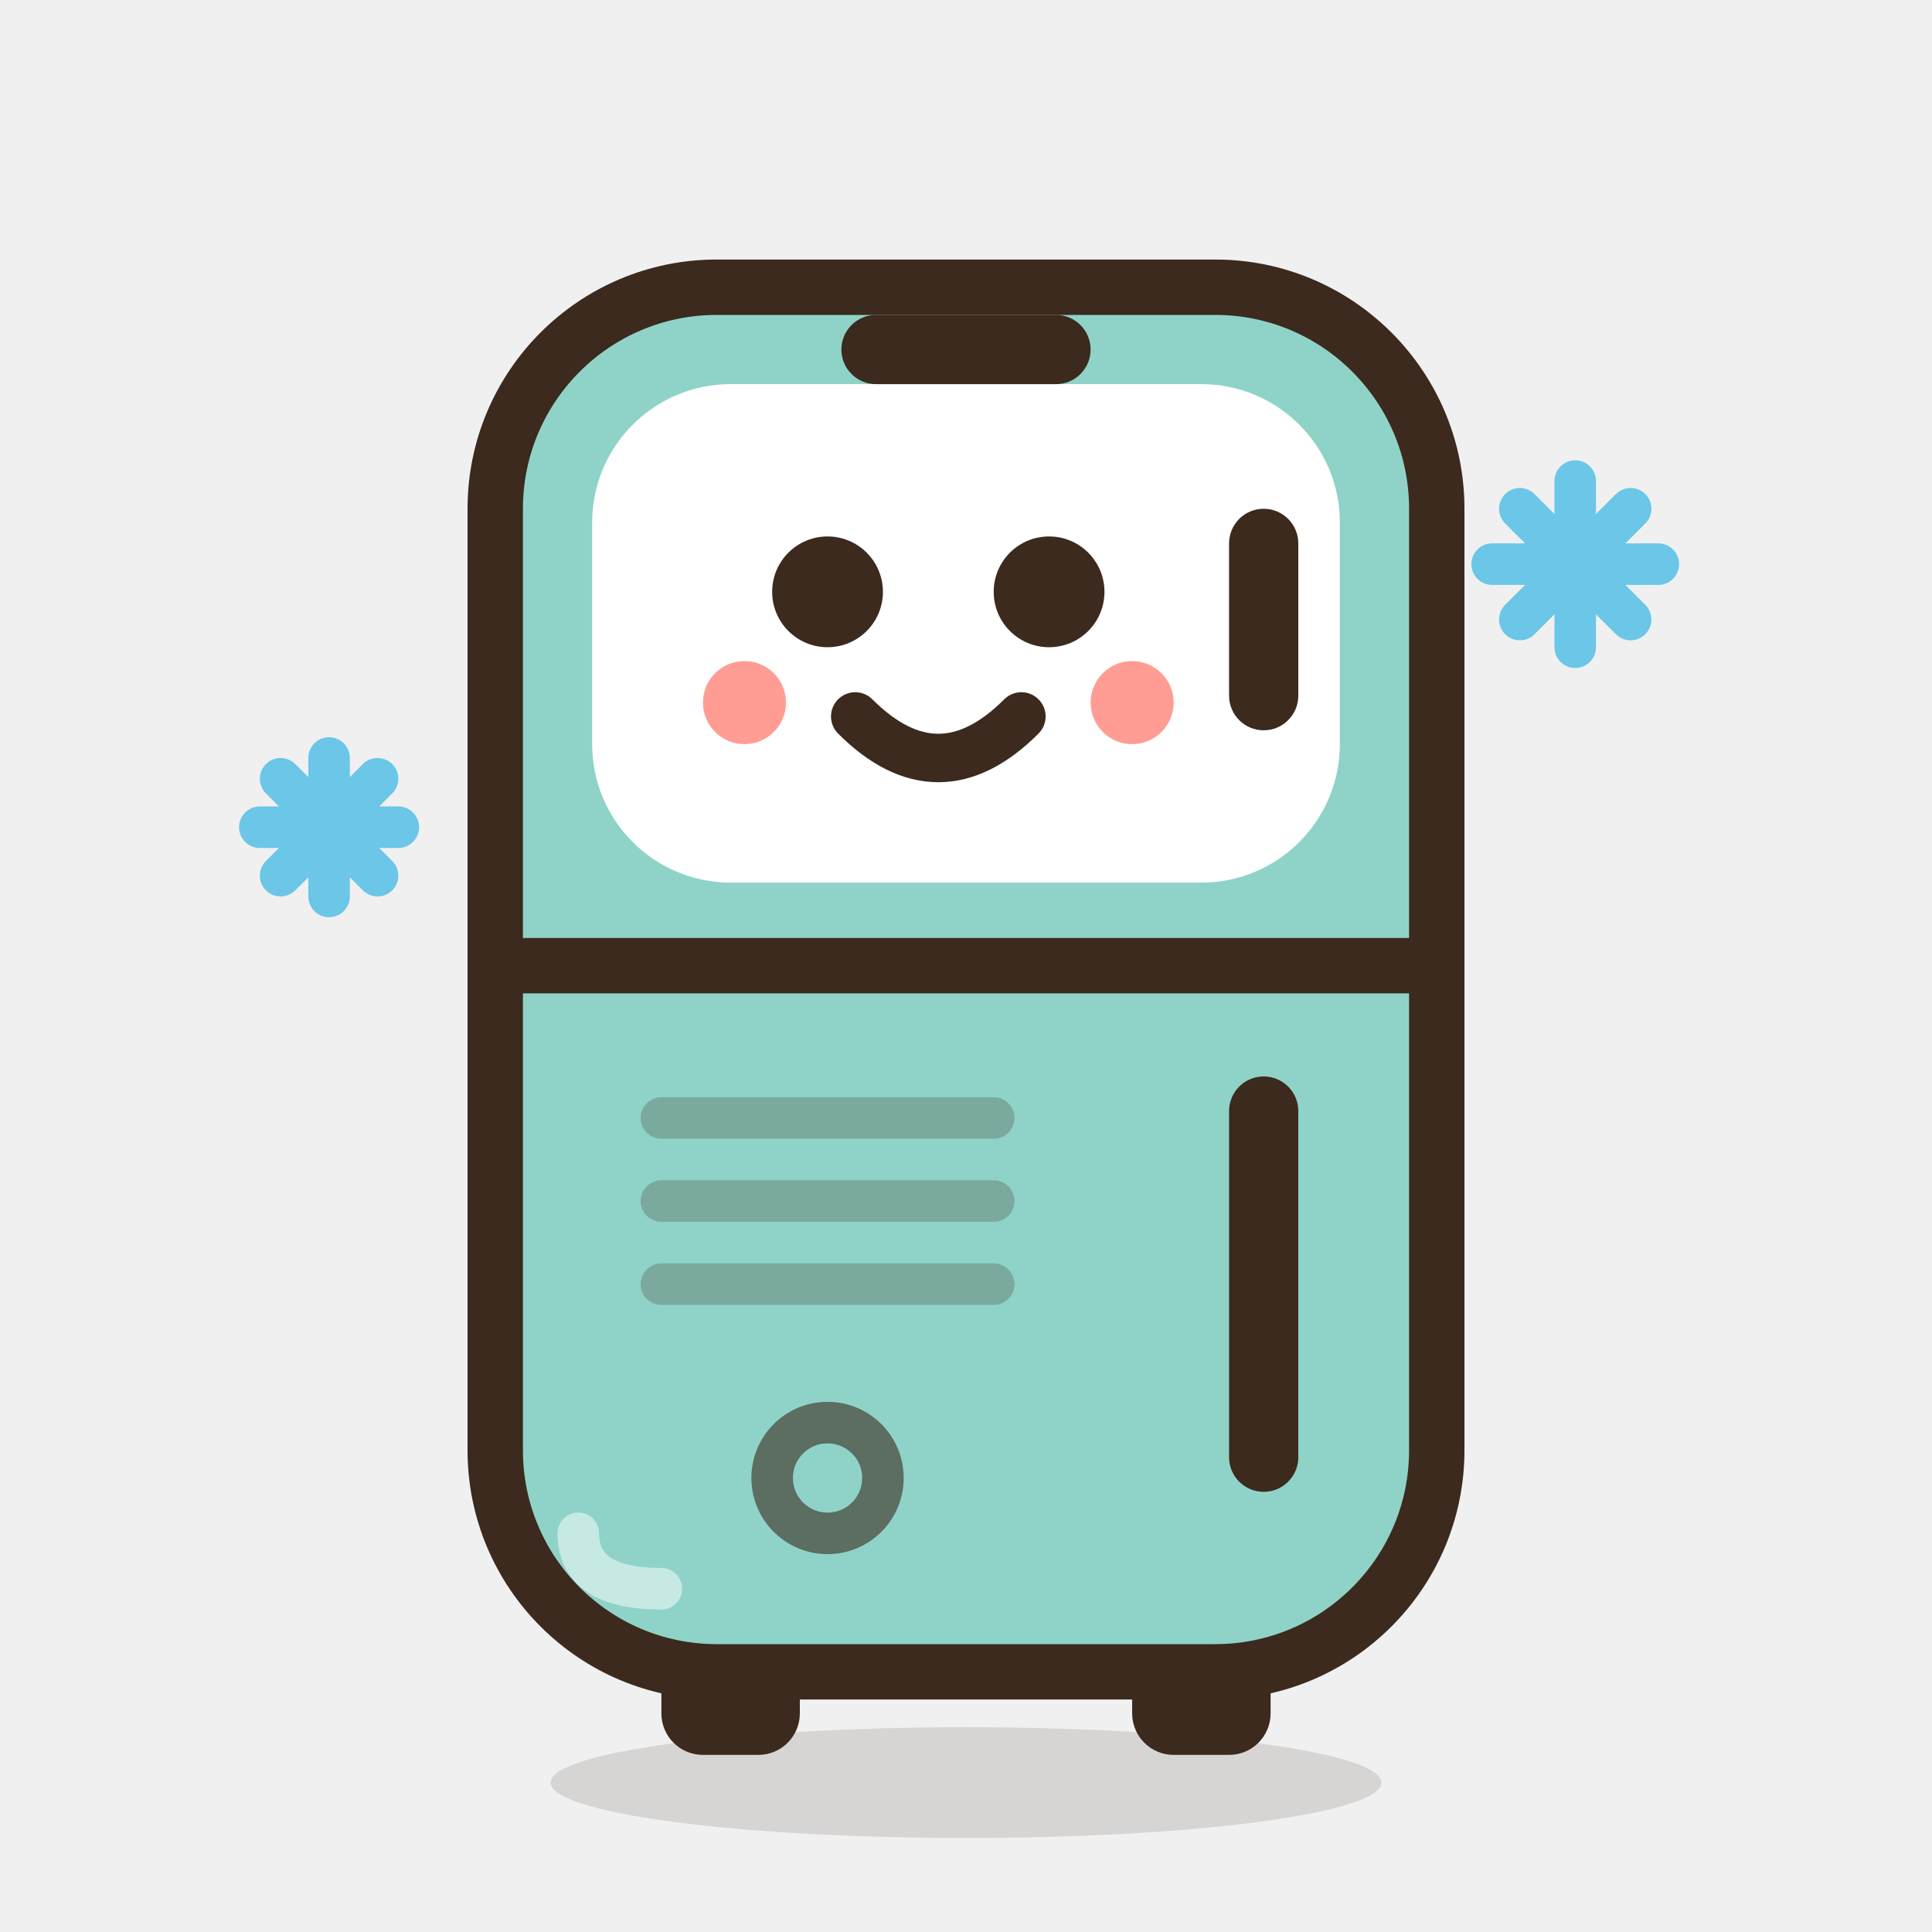
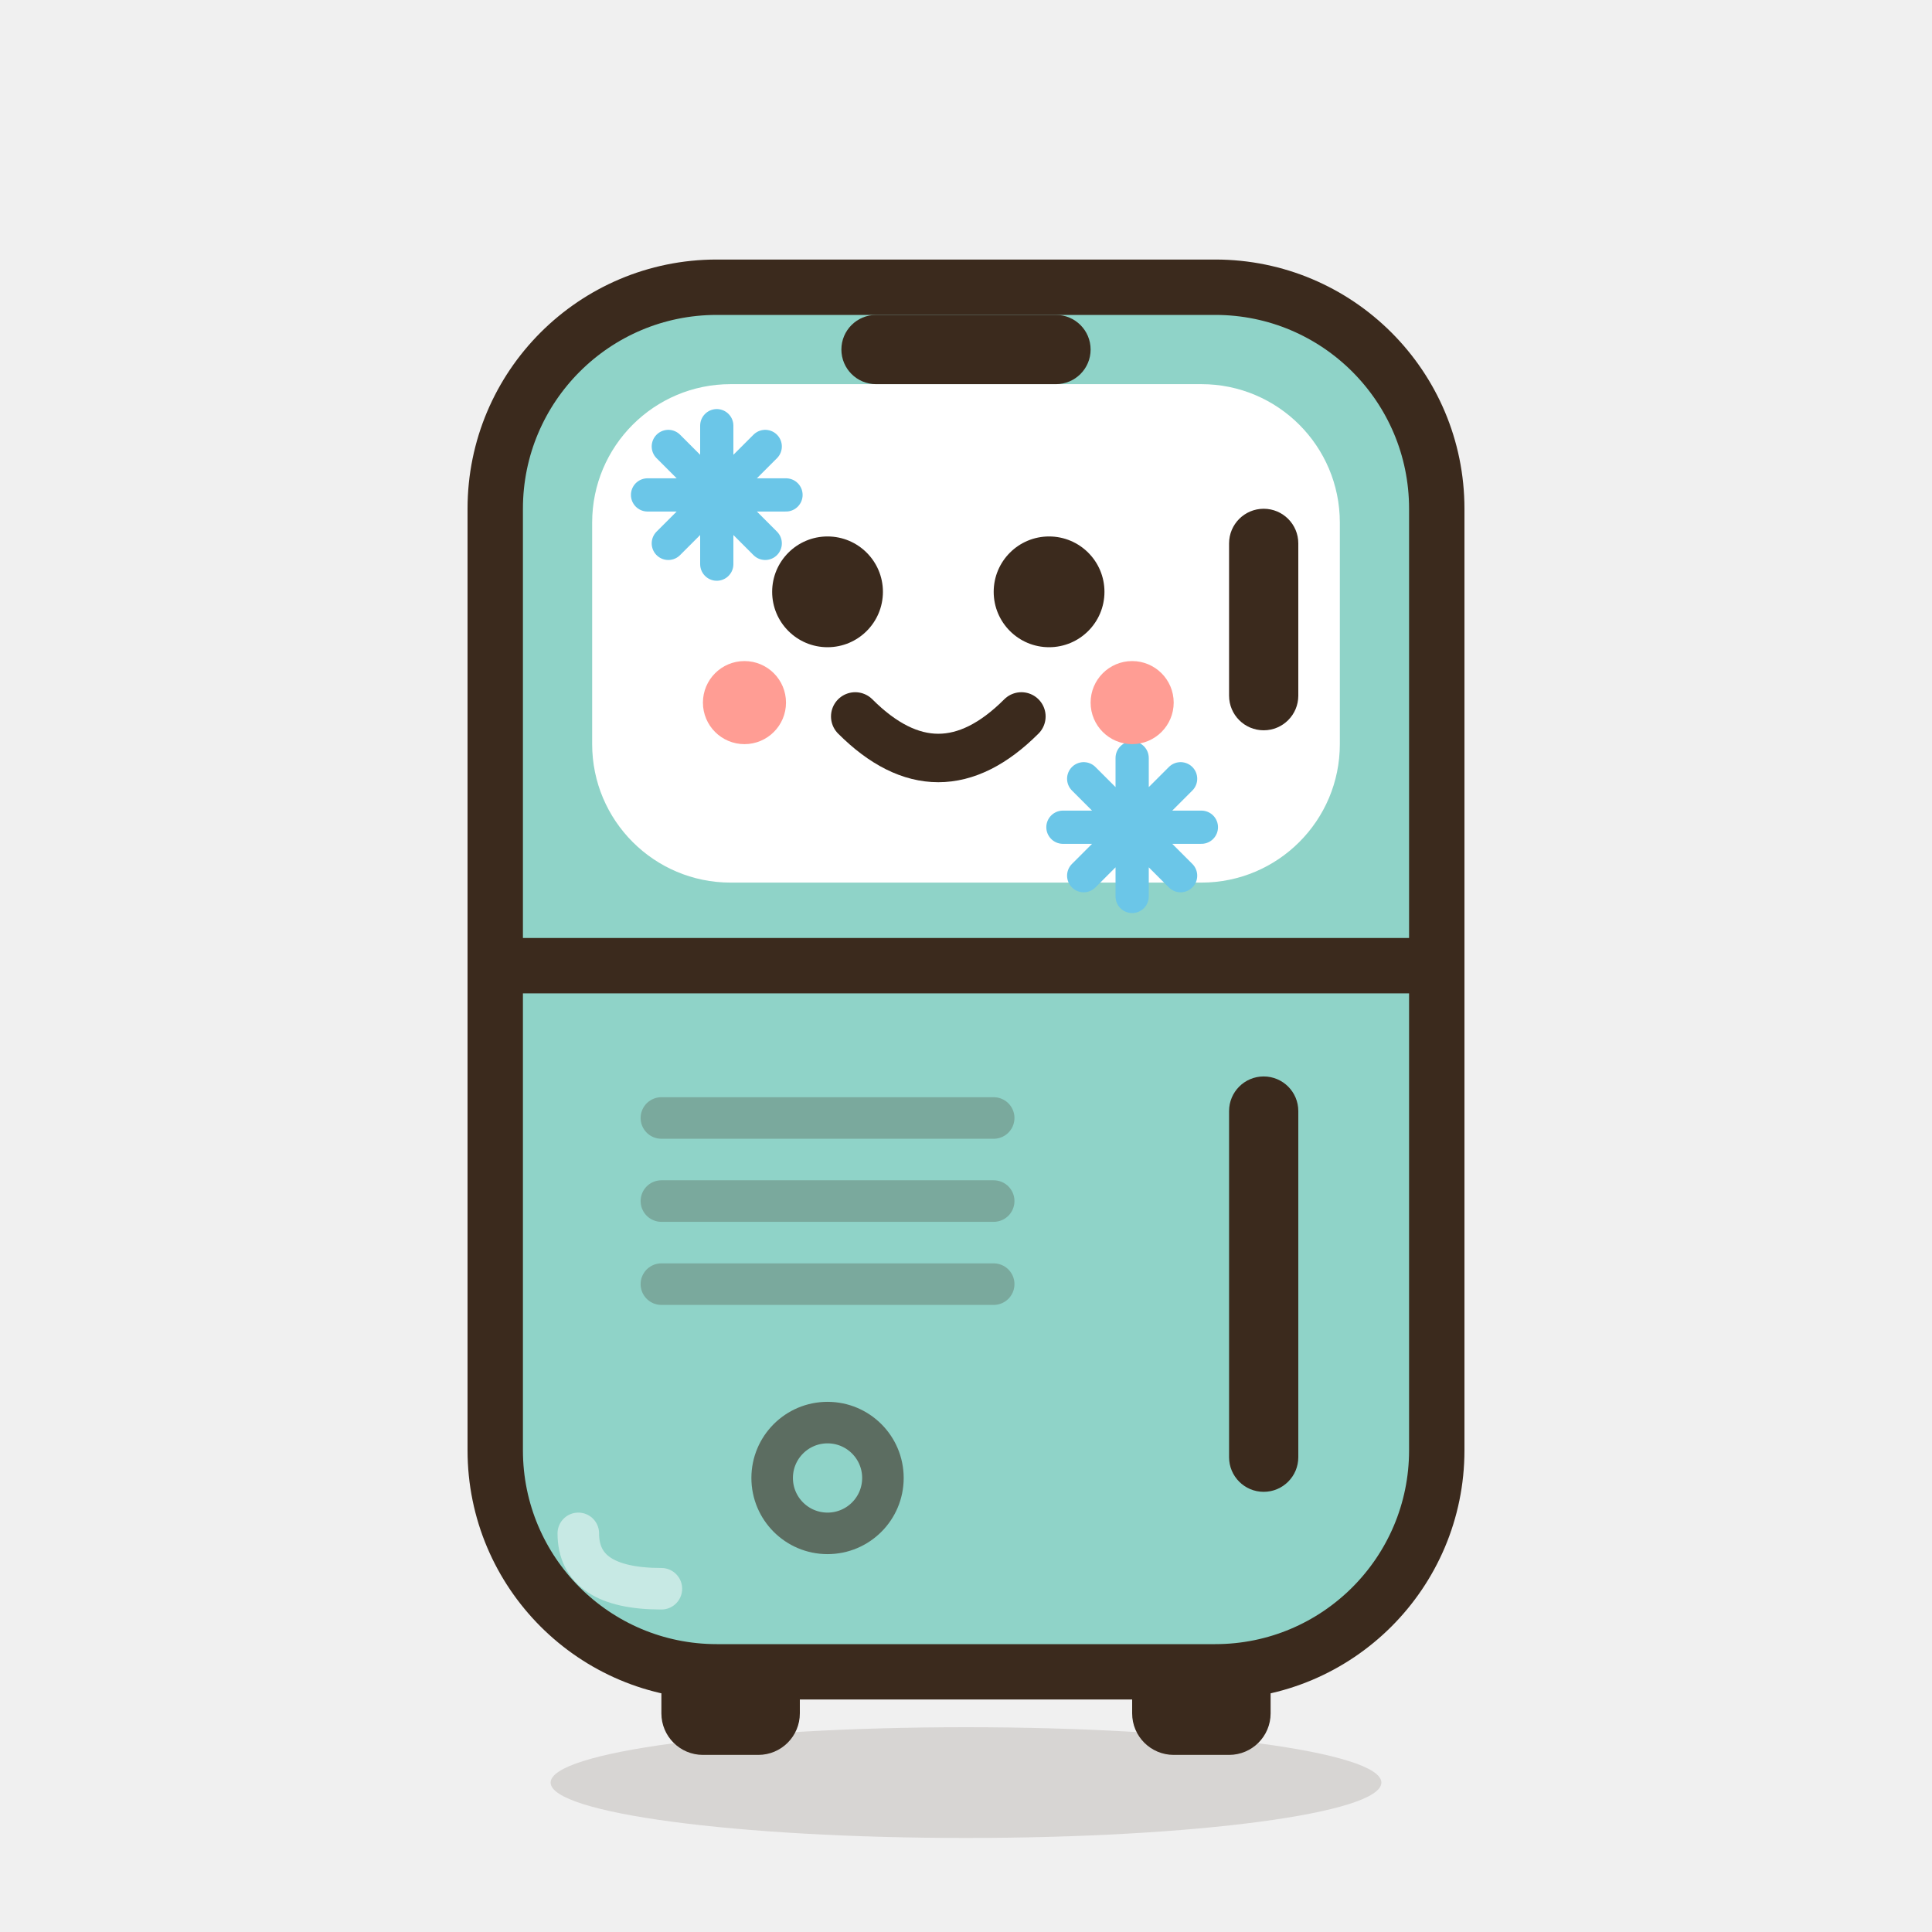
<svg xmlns="http://www.w3.org/2000/svg" viewBox="0 0 120 120" width="120" height="120" role="img" aria-label="MealToUs">
  <style>
    .jump{animation:jump 3.2s ease-in-out infinite;transform-origin:60px 112px}
    .blink{animation:blink 3.6s infinite;transform-box:fill-box;transform-origin:center}
    .snow{animation:snow 2.4s ease-in-out infinite;transform-box:fill-box;transform-origin:center}
    .snow.b{animation-delay:1.2s}
    .sh{animation:sh 3.2s ease-in-out infinite;transform-origin:center}
    .hand{animation:hand 3.2s ease-in-out infinite;transform-box:fill-box;transform-origin:center}
    @keyframes jump{0%,45%,100%{transform:translateY(0) scale(1,1)}12%{transform:translateY(0) scale(1.05,.94)}24%{transform:translateY(-7px) scale(.97,1.04)}36%{transform:translateY(0) scale(1.05,.95)}42%{transform:translateY(0) scale(.99,1.01)}}
    @keyframes sh{0%,45%,100%{transform:scale(1)}24%{transform:scale(.8)}}
    @keyframes blink{0%,90%,100%{transform:scaleY(1)}93%{transform:scaleY(.1)}}
    @keyframes hand{0%,45%,100%{transform:translateY(0)}24%{transform:translateY(-2px)}}
    @keyframes snow{0%,100%{opacity:0;transform:scale(.3) rotate(0)}50%{opacity:1;transform:scale(1) rotate(60deg)}}
    @media (prefers-reduced-motion:reduce){.jump,.blink,.snow,.sh,.hand{animation:none}.snow{opacity:.9}}
  </style>
  <g transform="translate(60 66) scale(.86) translate(-60 -62)">
    <ellipse class="sh" cx="60" cy="114" rx="30" ry="4" fill="#3b2a1d" opacity=".14" />
-     <g class="snow" fill="none" stroke="#6BC6E8" stroke-width="3" stroke-linecap="round">
-       <path d="M104 20v12M98 26h12M100 22l8 8M108 22l-8 8" />
-     </g>
-     <g class="snow b" fill="none" stroke="#6BC6E8" stroke-width="3" stroke-linecap="round">
-       <path d="M14 40v10M9 45h10M10.5 41.5l7 7M17.5 41.5l-7 7" />
-     </g>
    <g class="jump">
      <rect x="38" y="104" width="10" height="8" rx="3" fill="#3b2a1d" />
      <rect x="72" y="104" width="10" height="8" rx="3" fill="#3b2a1d" />
      <rect x="26" y="6" width="68" height="100" rx="16" fill="#8FD3C8" stroke="#3b2a1d" stroke-width="4" />
      <path d="M32 96q0 4 6 4" fill="none" stroke="#fff" stroke-width="3" stroke-linecap="round" opacity=".5" />
      <rect x="33" y="13" width="54" height="36" rx="10" fill="#fff" />
+       <g class="snow" fill="none" stroke="#6BC6E8" stroke-width="2.4" stroke-linecap="round">
+         <path d="M42 16v10M37 21h10M38.5 17.5l7 7M45.5 17.5l-7 7" />
+       </g>
+       <g class="snow b" fill="none" stroke="#6BC6E8" stroke-width="2.4" stroke-linecap="round">
+         <path d="M72 40v10M67 45h10M68.5 41.5l7 7M75.5 41.5l-7 7" />
+       </g>
      <rect x="51" y="8" width="18" height="5" rx="2.5" fill="#3b2a1d" />
      <g class="blink">
        <circle cx="50" cy="28" r="4" fill="#3b2a1d" />
        <circle cx="66" cy="28" r="4" fill="#3b2a1d" />
      </g>
      <path d="M52 37q6 6 12 0" fill="none" stroke="#3b2a1d" stroke-width="3.5" stroke-linecap="round" />
      <circle cx="44" cy="36" r="3" fill="#ff9d94" />
      <circle cx="72" cy="36" r="3" fill="#ff9d94" />
      <path d="M26 55h68" stroke="#3b2a1d" stroke-width="4" />
      <rect x="79" y="22" width="5" height="16" rx="2.5" fill="#3b2a1d" />
      <rect class="hand" x="79" y="63" width="5" height="30" rx="2.5" fill="#3b2a1d" />
      <path d="M38 66h24M38 72h24M38 78h24" stroke="#3b2a1d" stroke-width="3" stroke-linecap="round" opacity=".25" />
      <circle cx="50" cy="92" r="4" fill="none" stroke="#3b2a1d" stroke-width="3" opacity=".6" />
    </g>
  </g>
</svg>
